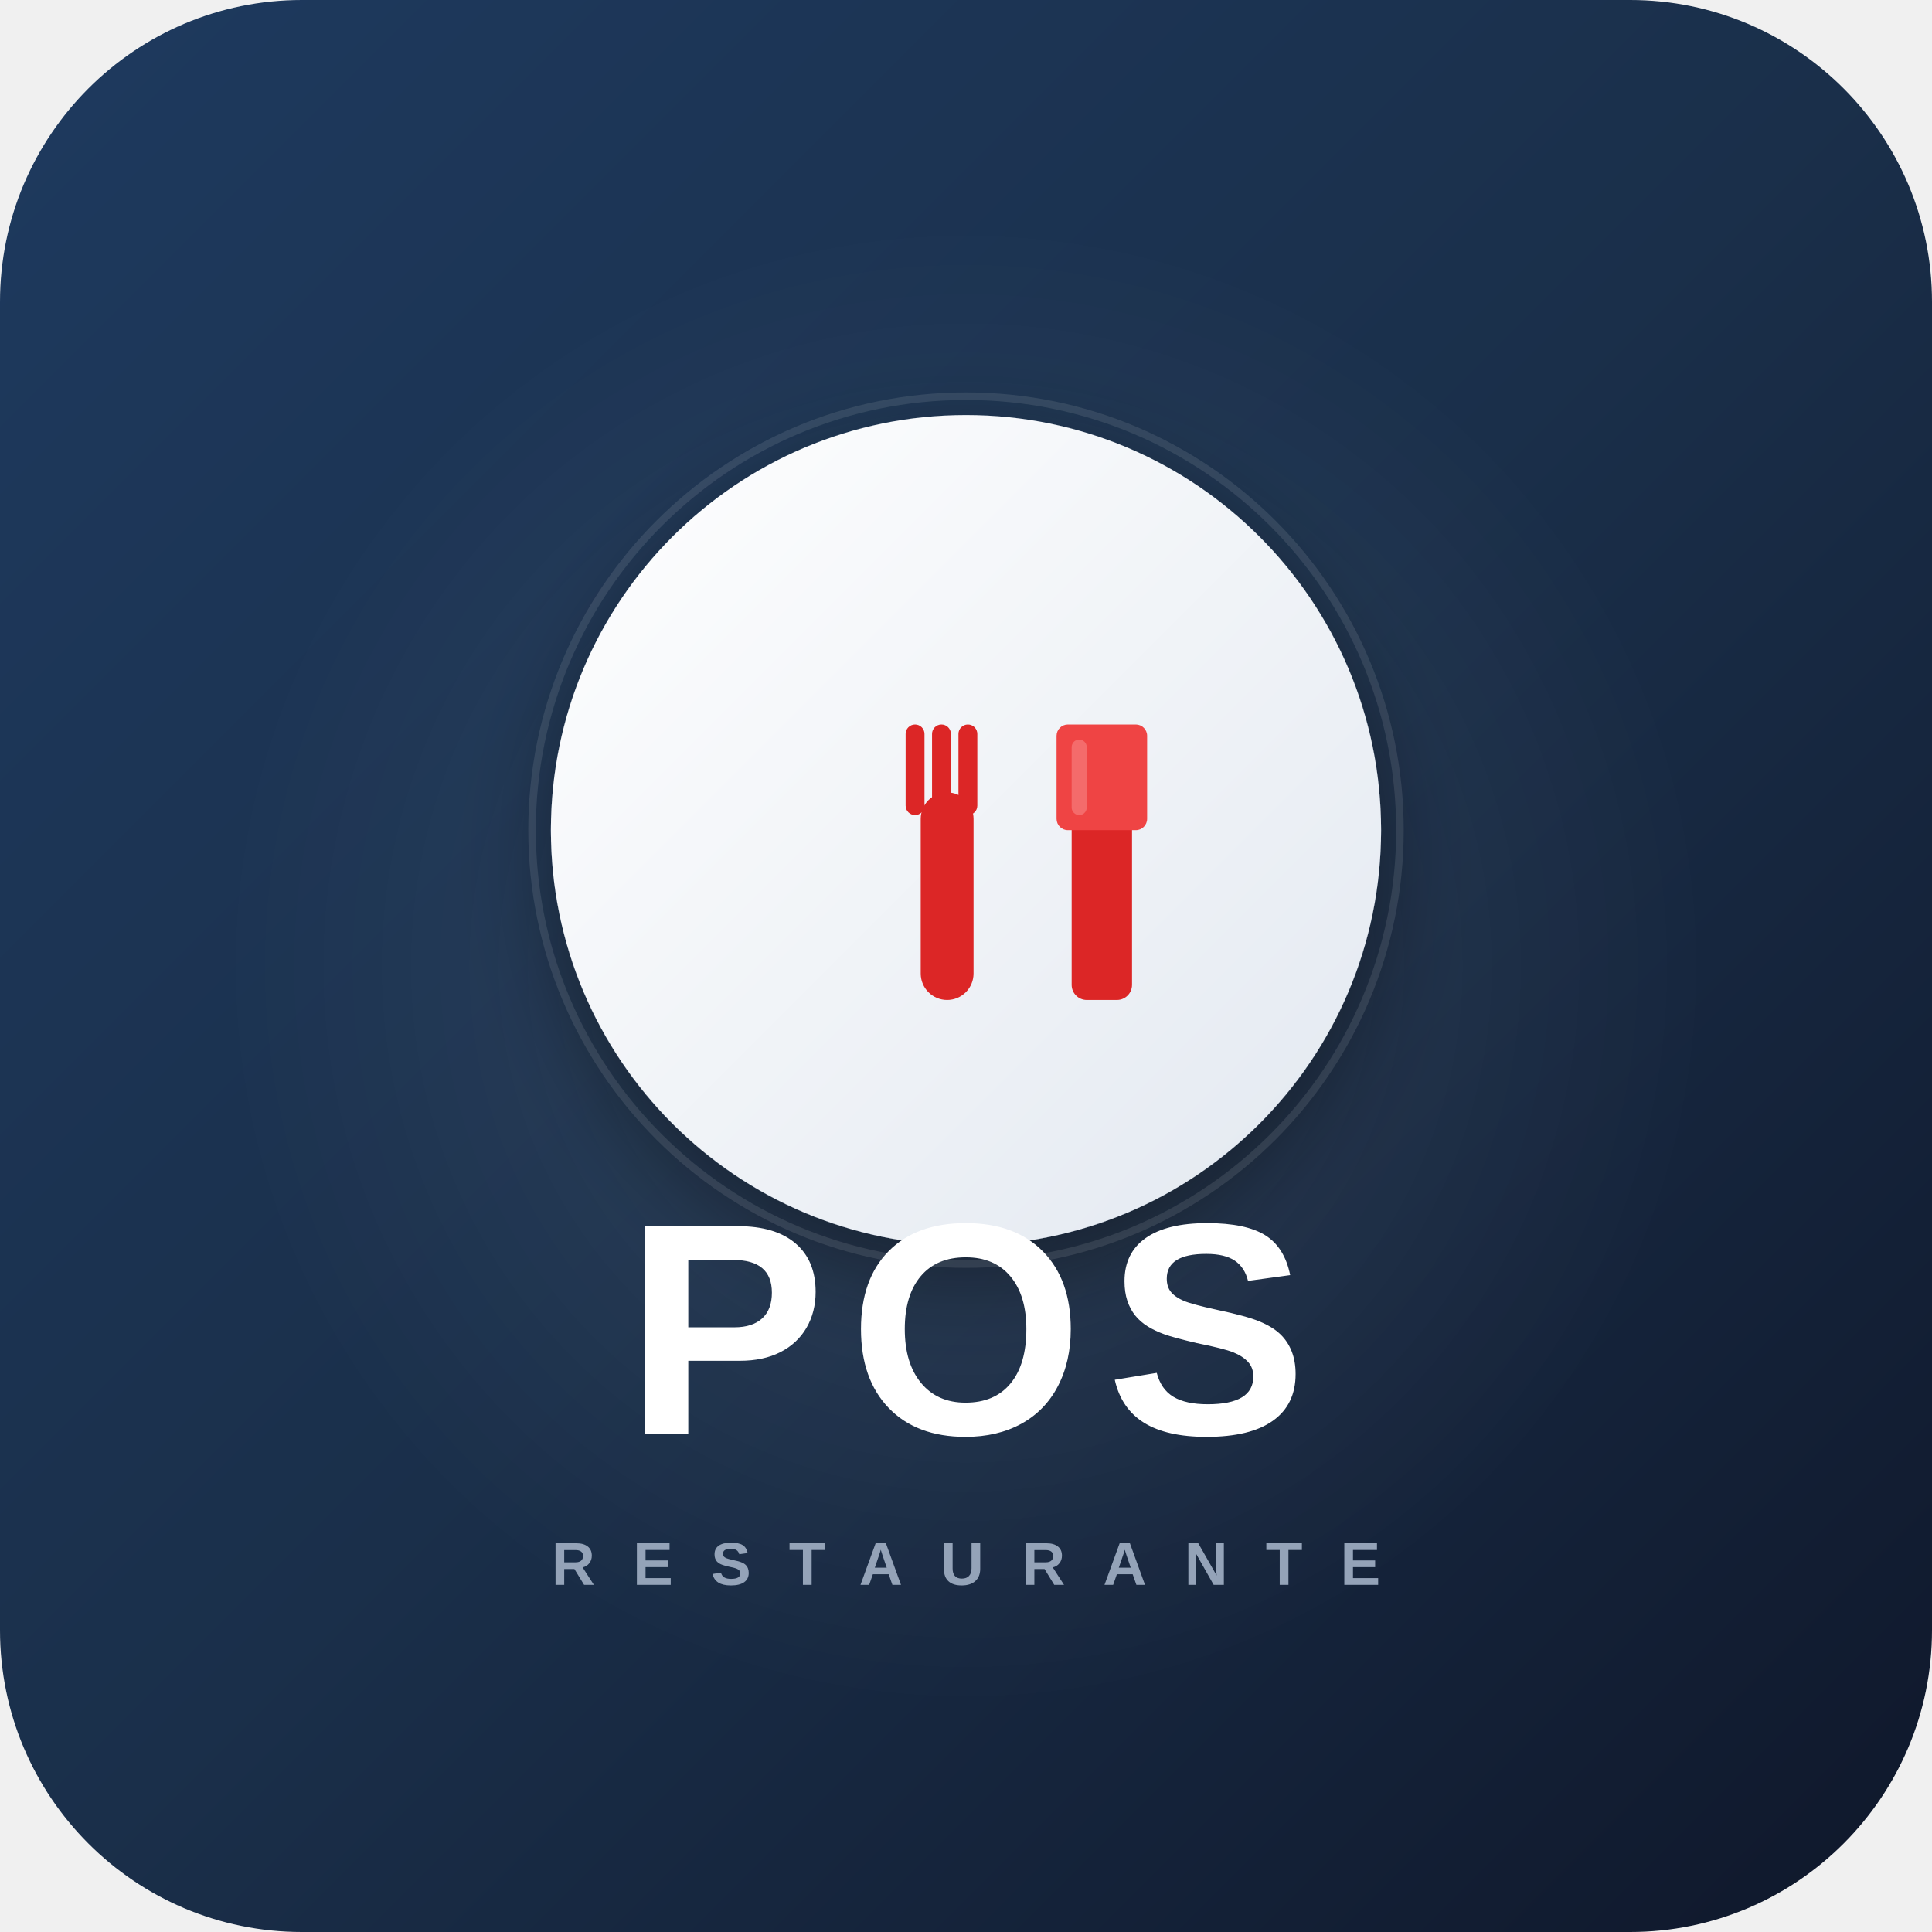
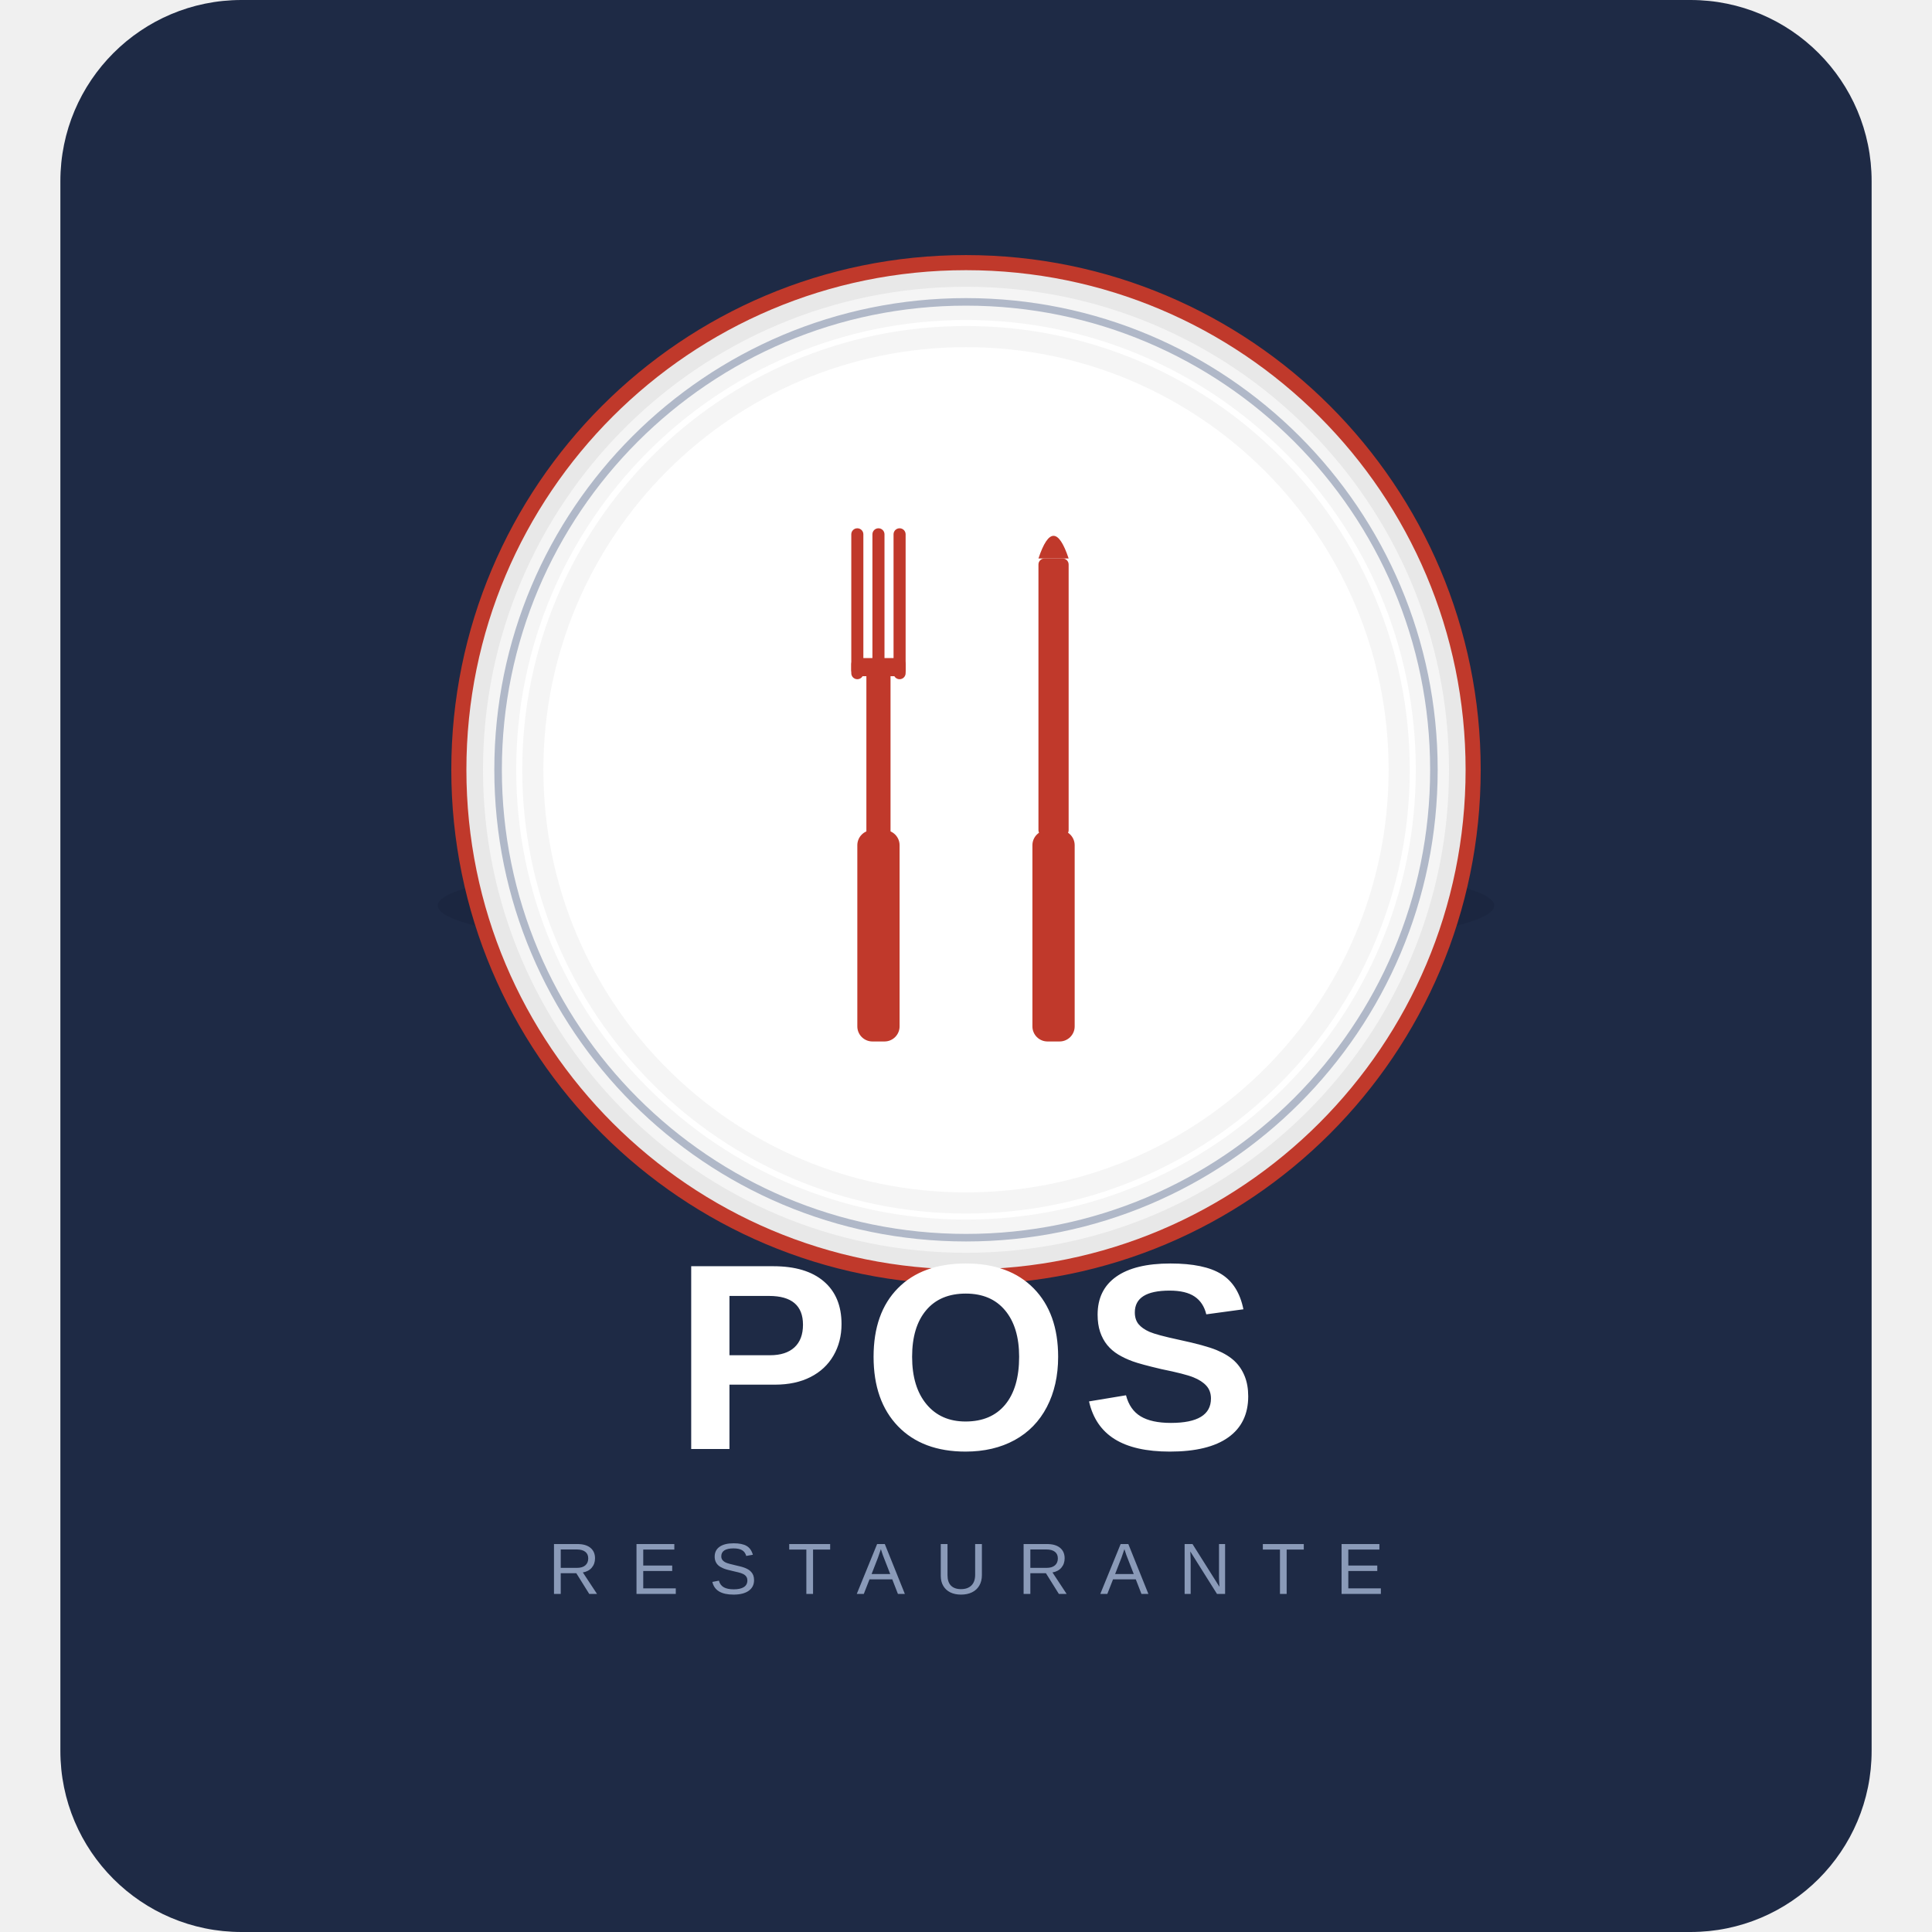
- <svg xmlns="http://www.w3.org/2000/svg" width="512" height="512" viewBox="0 0 512 512">
-   <defs>
-     <linearGradient id="bgGradientLarge" x1="0%" y1="0%" x2="100%" y2="100%">
-       <stop offset="0%" style="stop-color:#1e3a5f;stop-opacity:1" />
-       <stop offset="50%" style="stop-color:#1a2f4a;stop-opacity:1" />
-       <stop offset="100%" style="stop-color:#0f172a;stop-opacity:1" />
-     </linearGradient>
-     <filter id="softShadowLarge" x="-50%" y="-50%" width="200%" height="200%">
-       <feGaussianBlur in="SourceAlpha" stdDeviation="12" />
-       <feOffset dx="0" dy="8" result="offsetblur" />
-       <feComponentTransfer>
-         <feFuncA type="linear" slope="0.4" />
-       </feComponentTransfer>
-       <feMerge>
-         <feMergeNode />
-         <feMergeNode in="SourceGraphic" />
-       </feMerge>
-     </filter>
-     <linearGradient id="glassGradientLarge" x1="0%" y1="0%" x2="100%" y2="100%">
-       <stop offset="0%" style="stop-color:#ffffff;stop-opacity:1" />
-       <stop offset="100%" style="stop-color:#e2e8f0;stop-opacity:1" />
-     </linearGradient>
-     <radialGradient id="glowEffect" cx="50%" cy="50%" r="50%">
-       <stop offset="0%" style="stop-color:#ffffff;stop-opacity:0.1" />
-       <stop offset="100%" style="stop-color:#ffffff;stop-opacity:0" />
-     </radialGradient>
-   </defs>
-   <rect width="512" height="512" fill="url(#bgGradientLarge)" rx="80" />
-   <circle cx="256" cy="256" r="200" fill="url(#glowEffect)" />
-   <circle cx="256" cy="220" r="110" fill="url(#glassGradientLarge)" filter="url(#softShadowLarge)" />
-   <circle cx="256" cy="220" r="115" stroke="rgba(255,255,255,0.1)" stroke-width="2" fill="none" />
-   <g transform="translate(222, 180)">
-     <rect x="22" y="30" width="14" height="55" rx="7" fill="#dc2626" />
-     <rect x="18" y="12" width="5" height="24" rx="2.5" fill="#dc2626" />
-     <rect x="25" y="12" width="5" height="24" rx="2.5" fill="#dc2626" />
-     <rect x="32" y="12" width="5" height="24" rx="2.5" fill="#dc2626" />
-   </g>
-   <g transform="translate(270, 180)">
-     <rect x="14" y="30" width="16" height="55" rx="4" fill="#dc2626" />
-     <rect x="10" y="12" width="24" height="28" rx="3" fill="#ef4444" />
-     <rect x="14" y="16" width="4" height="20" rx="2" fill="#fca5a5" opacity="0.4" />
-   </g>
-   <text x="256" y="380" font-family="'Segoe UI', Arial, sans-serif" font-size="80" font-weight="800" fill="#ffffff" text-anchor="middle" letter-spacing="6">POS</text>
-   <text x="256" y="420" font-family="'Segoe UI', Arial, sans-serif" font-size="16" font-weight="600" fill="#94a3b8" text-anchor="middle" letter-spacing="10">RESTAURANTE</text>
-   <defs>
-     <linearGradient id="lineGradient" x1="0%" y1="0%" x2="100%" y2="0%">
-       <stop offset="0%" style="stop-color:#334155;stop-opacity:0" />
-       <stop offset="50%" style="stop-color:#475569;stop-opacity:1" />
-       <stop offset="100%" style="stop-color:#334155;stop-opacity:0" />
-     </linearGradient>
-   </defs>
-   <line x1="156" y1="445" x2="356" y2="445" stroke="url(#lineGradient)" stroke-width="2" />
+ <svg xmlns="http://www.w3.org/2000/svg" width="512" height="512" viewBox="0 0 600 640">
+   <rect x="0" y="0" width="600" height="640" rx="60" fill="#1e2a45" />
+   <ellipse cx="300" cy="300" rx="175" ry="18" fill="#17213a" opacity="0.4" />
+   <circle cx="300" cy="255" r="168" fill="#e8e8e8" />
+   <circle cx="300" cy="255" r="160" fill="#f5f5f5" />
+   <circle cx="300" cy="255" r="168" fill="none" stroke="#c0392b" stroke-width="5" />
+   <circle cx="300" cy="255" r="155" fill="none" stroke="#b0b8c8" stroke-width="2.5" />
+   <circle cx="300" cy="255" r="148" fill="none" stroke="#ffffff" stroke-width="2" />
+   <circle cx="300" cy="255" r="140" fill="#ffffff" />
+   <ellipse cx="270" cy="210" rx="60" ry="38" fill="white" opacity="0.45" />
+   <rect x="264" y="275" width="14" height="70" rx="5" fill="#c0392b" />
+   <rect x="267" y="220" width="8" height="58" rx="2" fill="#c0392b" />
+   <rect x="262" y="175" width="4" height="50" rx="2" fill="#c0392b" />
+   <rect x="269" y="175" width="4" height="50" rx="2" fill="#c0392b" />
+   <rect x="276" y="175" width="4" height="50" rx="2" fill="#c0392b" />
+   <rect x="262" y="218" width="18" height="6" rx="2" fill="#c0392b" />
+   <rect x="322" y="275" width="14" height="70" rx="5" fill="#c0392b" />
+   <rect x="324" y="185" width="10" height="92" rx="2" fill="#c0392b" />
+   <path d="M324 185 Q329 170 334 185 Z" fill="#c0392b" />
+   <text x="300" y="480" text-anchor="middle" font-family="Arial Black, Arial" font-size="88" font-weight="900" fill="#ffffff" letter-spacing="4">POS</text>
+   <text x="300" y="528" text-anchor="middle" font-family="Arial, sans-serif" font-size="24" font-weight="400" fill="#8a9ab8" letter-spacing="10">RESTAURANTE</text>
</svg>
